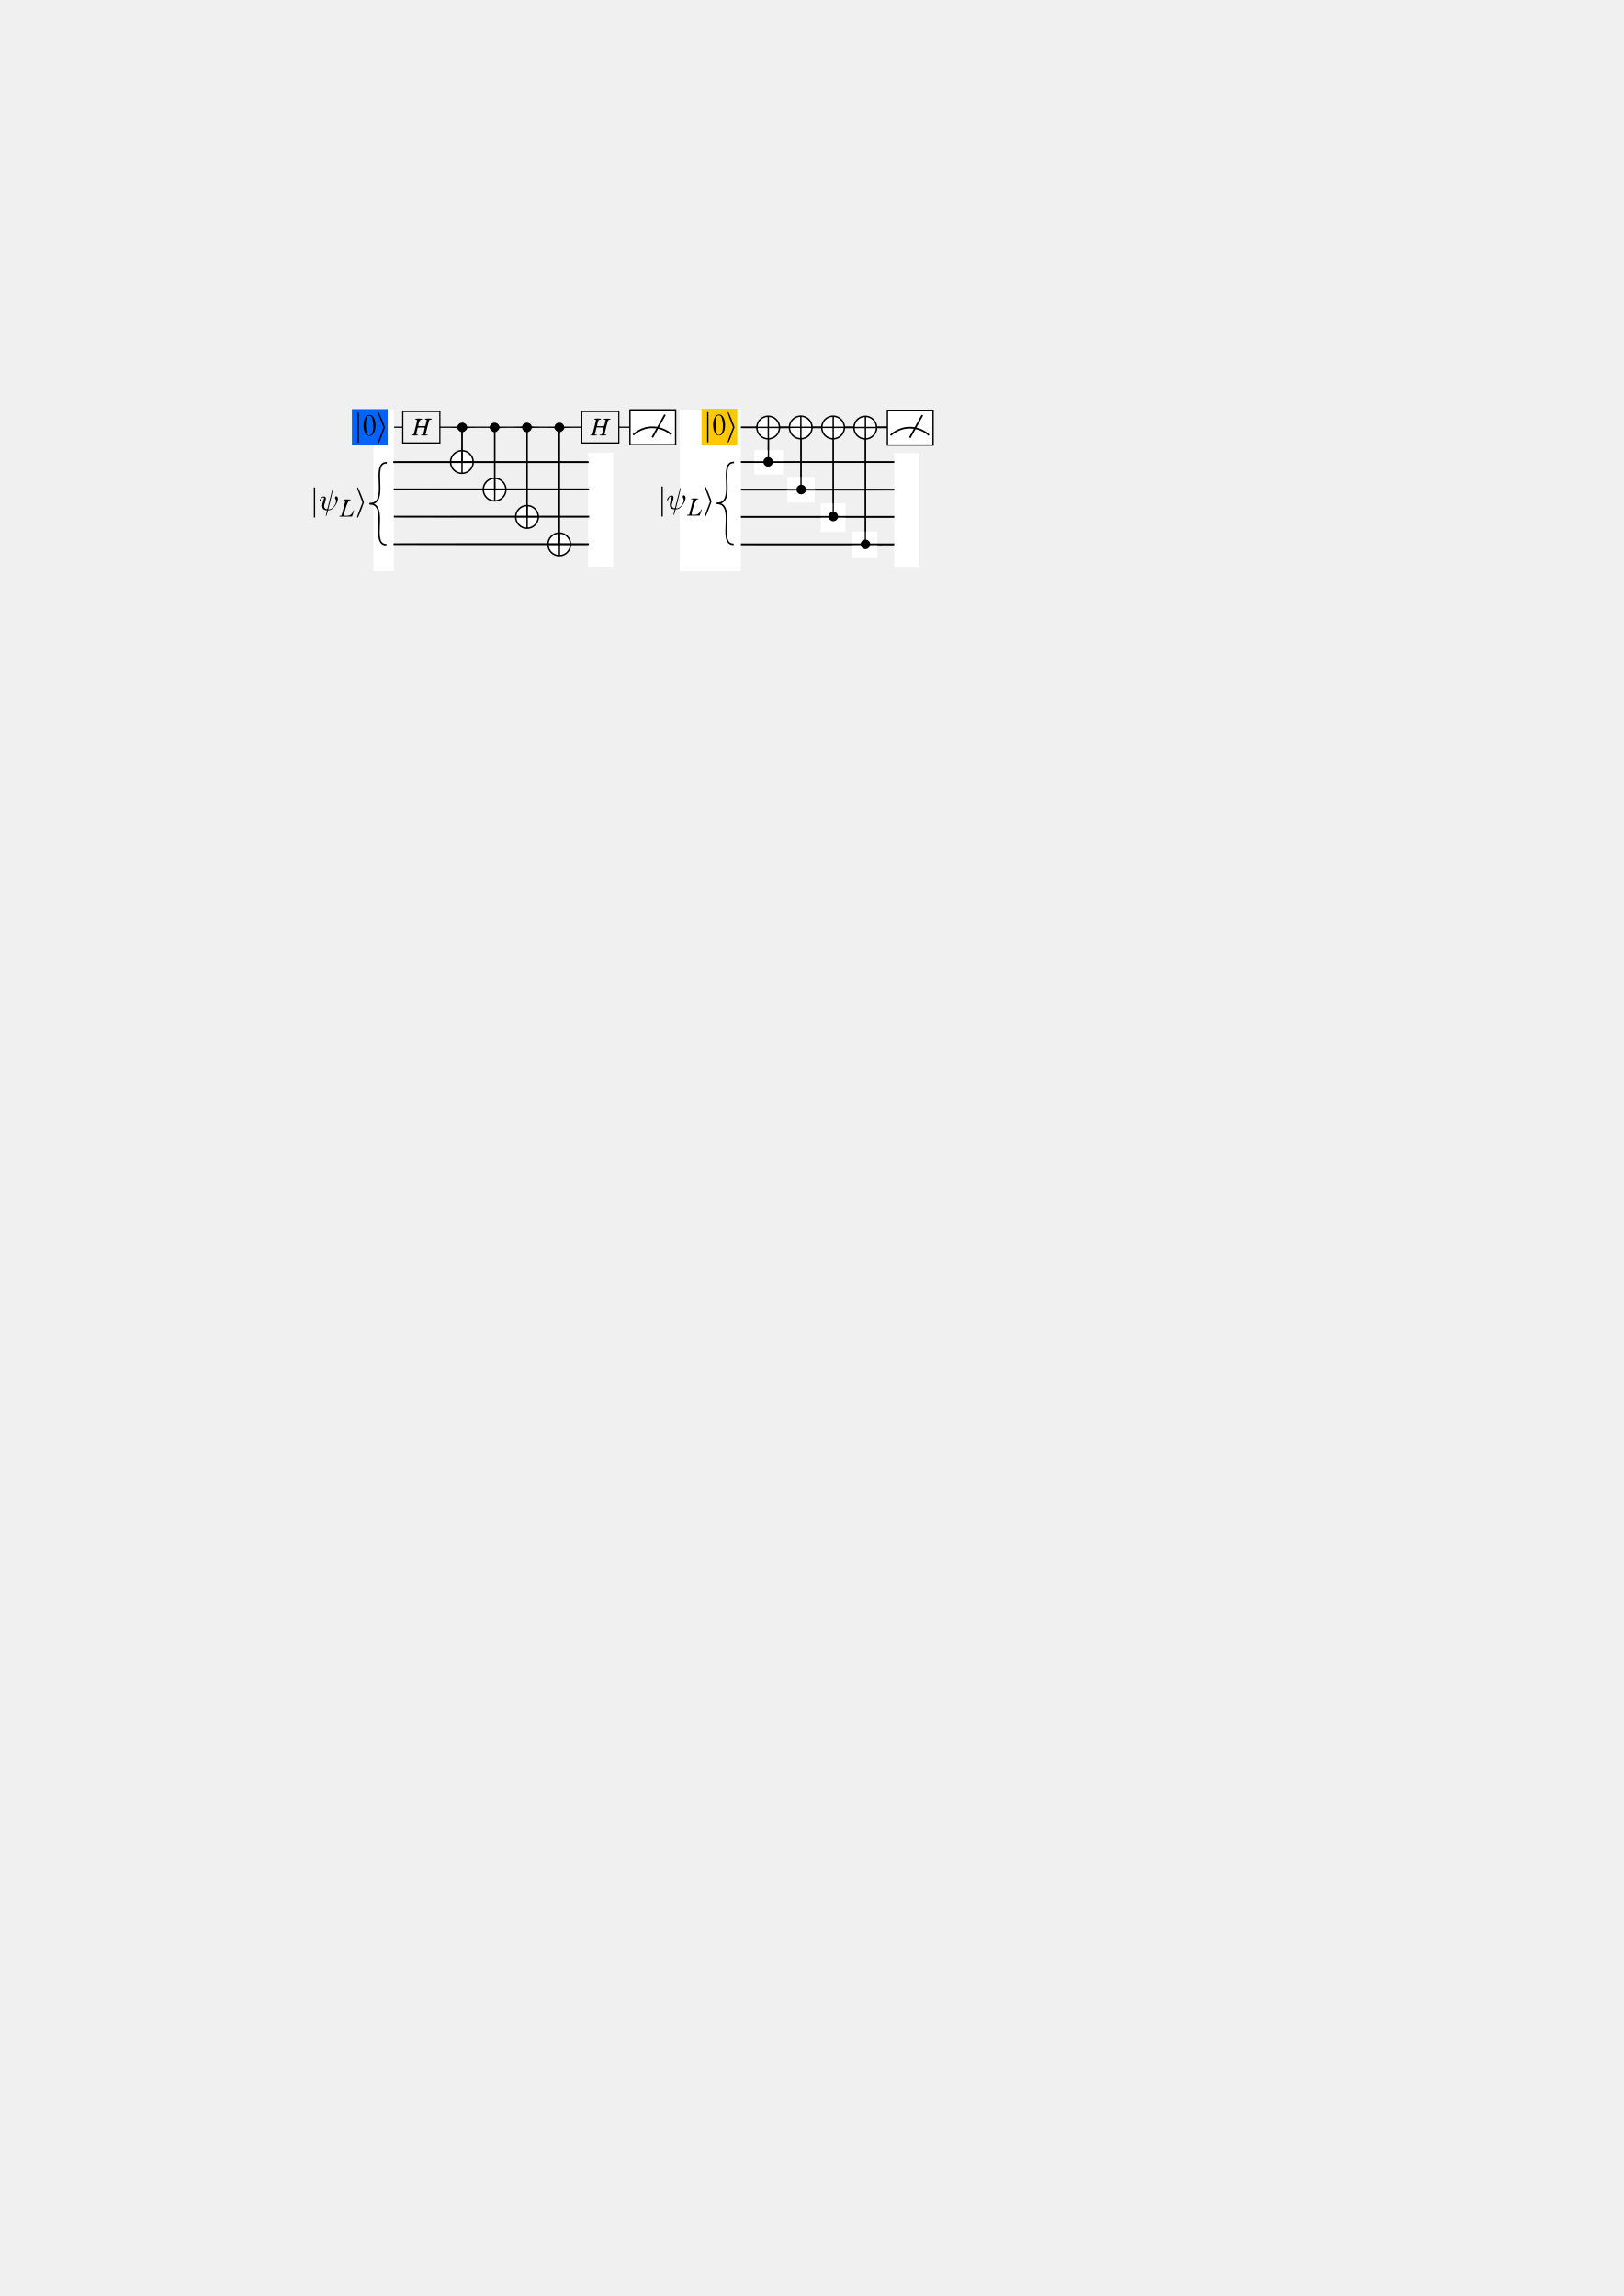
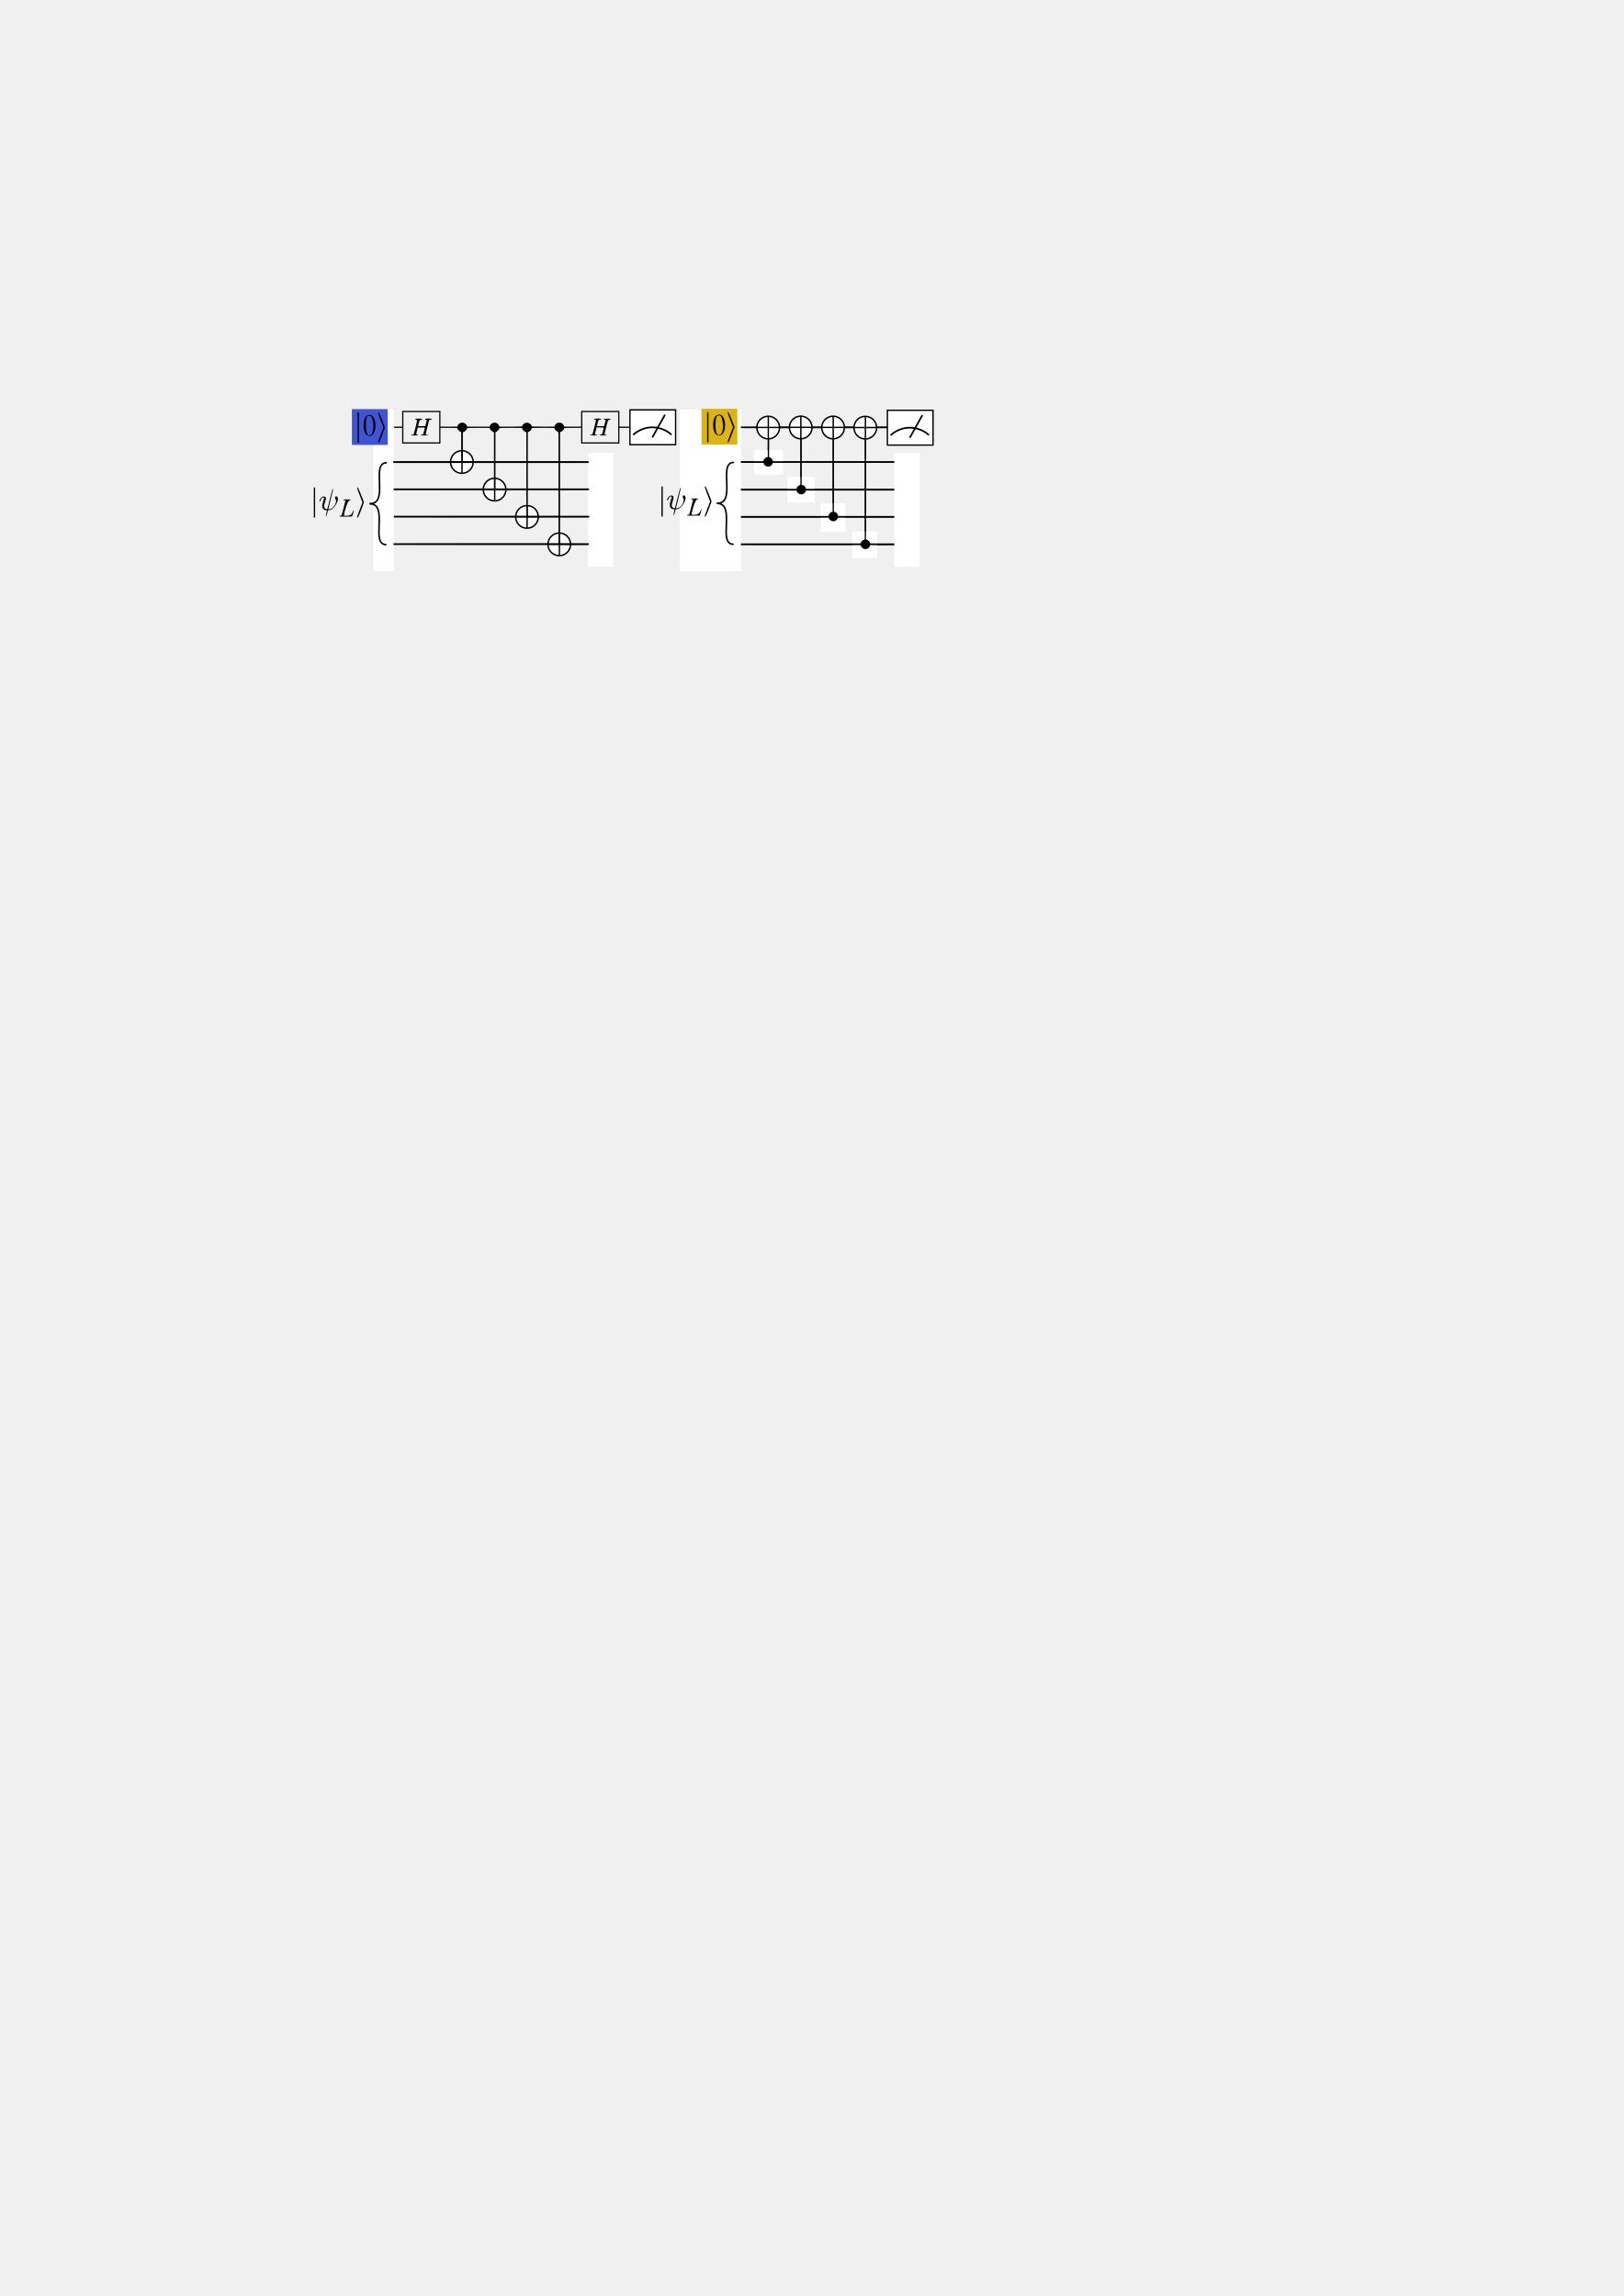
<svg xmlns="http://www.w3.org/2000/svg" width="210mm" height="297mm" viewBox="0 0 210 297" version="1.1" id="svg1" xml:space="preserve">
  <defs id="defs1" />
  <g id="layer1" style="display:inline">
    <g id="g2-1" transform="translate(36.90684,0.1550718)" style="display:inline">
      <path style="display:inline;fill:#000000" d="m 74.735,71.565 c -0.539,-0.147 -0.878,-0.515 -1.003,-1.088 l -0.031,-0.143 h -10.269 c -9.094,0 -10.269,-0.009 -10.269,-0.078 0,-0.069 1.175,-0.078 10.267,-0.078 h 10.267 l 0.08,-0.275 c 0.135,-0.465 0.541,-0.847 1.009,-0.948 l 0.169,-0.037 V 67.853 66.788 H 73.573 72.191 v 0.132 c 0,0.72 -1.094,1.364 -1.802,1.06 -0.421,-0.181 -0.857,-0.719 -0.857,-1.06 v -0.132 h -8.185 c -7.241,0 -8.185,-0.009 -8.185,-0.078 0,-0.069 0.944,-0.078 8.185,-0.078 h 8.185 l 0.001,-0.117 c 0.004,-0.398 0.482,-0.937 0.945,-1.066 l 0.305,-0.085 v -1.06 -1.06 h -1.376 -1.376 l -0.065,0.271 c -0.32,1.334 -2.604,1.211 -2.604,-0.14 V 63.243 H 59.262 c -5.387,0 -6.1,-0.009 -6.1,-0.078 0,-0.069 0.712,-0.078 6.1,-0.078 h 6.1 V 62.959 c 0,-0.45 0.671,-1.123 1.119,-1.123 h 0.132 V 60.767 59.698 h -1.408 -1.408 v 0.132 c 0,1.339 -2.2,1.472 -2.582,0.157 l -0.084,-0.289 h -3.985 c -3.507,0 -3.985,-0.009 -3.985,-0.078 0,-0.069 0.478,-0.078 3.987,-0.078 h 3.987 l 0.031,-0.143 c 0.123,-0.57 0.667,-1.108 1.122,-1.108 0.096,0 0.1,-0.053 0.1,-1.277 0,-1.136 -0.009,-1.277 -0.083,-1.277 -0.108,0 -0.438,-0.33 -0.438,-0.438 0,-0.074 -0.126,-0.083 -1.095,-0.083 l -0.006,-0.156 h 1.088 l 0.067,-0.163 c 0.193,-0.467 0.948,-0.467 1.142,0 l 0.067,0.163 h 1.455 1.455 l 0.046,-0.122 c 0.188,-0.495 0.943,-0.521 1.156,-0.039 l 0.071,0.161 h 1.473 c 1.268,0 1.473,-0.011 1.473,-0.077 0,-0.187 0.284,-0.404 0.562,-0.431 0.285,-0.027 0.637,0.208 0.637,0.425 0,0.074 0.158,0.083 1.479,0.083 h 1.479 l 0.067,-0.163 c 0.193,-0.467 0.948,-0.467 1.142,0 l 0.067,0.163 h 1.088 1.088 V 54.041 53.025 h 2.476 2.476 v 1.017 1.017 h 0.703 v 0.156 h -0.703 v 1.017 1.017 H 80.35 77.874 V 56.231 55.214 h -1.095 c -0.912,0 -1.095,0.012 -1.095,0.074 0,0.115 -0.241,0.374 -0.416,0.447 l -0.157,0.065 v 1.87 1.87 l 2.646,0.014 c 1.72,0.009 2.646,0.032 2.646,0.066 0,0.034 -0.926,0.057 -2.646,0.066 l -2.646,0.014 v 1.693 1.693 l 2.646,0.014 c 1.72,0.009 2.646,0.032 2.646,0.066 0,0.034 -0.926,0.057 -2.646,0.066 l -2.646,0.014 v 1.693 1.693 l 2.641,0.014 c 2.057,0.011 2.646,0.028 2.663,0.079 0.017,0.052 -0.534,0.065 -2.641,0.065 h -2.663 v 1.06 1.06 l 0.315,0.088 c 0.485,0.135 0.936,0.64 0.936,1.048 v 0.131 l 2.016,0.014 c 1.546,0.01 2.021,0.029 2.037,0.078 0.017,0.05 -0.422,0.068 -2.002,0.078 l -2.023,0.014 -0.033,0.182 c -0.131,0.727 -0.909,1.218 -1.622,1.023 z m 0.219,-0.684 v -0.547 h -0.552 -0.552 l 0.035,0.169 c 0.1,0.479 0.545,0.911 0.95,0.922 0.114,0.003 0.117,-0.01 0.117,-0.544 z m 0.779,0.367 c 0.22,-0.152 0.473,-0.569 0.473,-0.778 v -0.136 h -0.547 -0.547 v 0.554 0.554 l 0.212,-0.028 c 0.117,-0.016 0.301,-0.09 0.41,-0.165 z m -0.779,-1.619 v -0.548 l -0.143,0.034 c -0.459,0.11 -0.808,0.459 -0.919,0.919 l -0.034,0.143 h 0.548 0.548 z m 1.234,0.359 c -0.065,-0.398 -0.466,-0.786 -0.908,-0.878 l -0.169,-0.035 v 0.552 0.552 h 0.554 0.554 z M 70.784,67.336 v -0.547 h -0.547 c -0.641,0 -0.664,0.03 -0.395,0.498 0.171,0.299 0.226,0.352 0.507,0.493 0.411,0.205 0.436,0.18 0.436,-0.443 z m 0.737,0.367 c 0.245,-0.162 0.456,-0.469 0.497,-0.724 l 0.031,-0.19 h -0.554 -0.554 v 0.554 0.554 l 0.19,-0.031 c 0.104,-0.017 0.28,-0.091 0.391,-0.164 z m -0.737,-1.618 c 0,-0.594 -0.004,-0.602 -0.296,-0.492 -0.293,0.11 -0.535,0.323 -0.666,0.587 -0.223,0.447 -0.217,0.453 0.415,0.453 h 0.547 z m 1.251,0.446 c 0,-0.282 -0.282,-0.67 -0.619,-0.854 -0.453,-0.247 -0.475,-0.228 -0.475,0.409 v 0.547 h 0.547 c 0.508,0 0.547,-0.007 0.547,-0.102 z m 2.92,-1.593 v -1.694 h -2.007 -2.007 v 1.06 1.06 l 0.304,0.085 c 0.47,0.131 0.942,0.663 0.946,1.066 l 0.001,0.117 h 1.382 1.382 z M 66.613,63.79 V 63.243 H 66.042 65.471 l 0.073,0.242 c 0.129,0.43 0.599,0.852 0.947,0.852 0.12,0 0.122,-0.008 0.122,-0.547 z m 0.535,0.471 c 0.326,-0.136 0.59,-0.474 0.684,-0.875 l 0.034,-0.143 h -0.548 -0.548 v 0.547 c 0,0.614 0.009,0.625 0.379,0.471 z m -0.535,-1.722 c 0,-0.643 -0.029,-0.665 -0.508,-0.39 -0.305,0.175 -0.523,0.461 -0.569,0.747 l -0.031,0.19 h 0.554 0.554 z m 1.251,0.531 c 0,-0.339 -0.376,-0.845 -0.741,-0.997 -0.351,-0.146 -0.354,-0.144 -0.354,0.467 v 0.547 h 0.547 c 0.301,0 0.547,-0.007 0.547,-0.017 z m 2.92,-1.678 v -1.694 h -2.007 -2.007 v 1.069 1.069 l 0.117,0.001 c 0.392,0.004 0.971,0.53 1.079,0.979 l 0.065,0.271 h 1.376 1.376 z m 4.171,0 v -1.694 h -2.007 -2.007 v 1.694 1.694 h 2.007 2.007 z M 62.39,60.245 v -0.547 h -0.548 -0.548 l 0.034,0.143 c 0.091,0.391 0.308,0.661 0.674,0.844 0.38,0.19 0.389,0.179 0.389,-0.44 z m 0.506,0.485 c 0.39,-0.168 0.745,-0.59 0.745,-0.886 V 59.698 H 63.094 62.546 v 0.547 c 0,0.605 0.016,0.628 0.349,0.485 z m -0.506,-1.736 c 0,-0.516 -0.006,-0.547 -0.106,-0.547 -0.398,0 -0.988,0.629 -0.988,1.052 0,0.024 0.246,0.043 0.547,0.043 h 0.547 z m 1.254,0.378 c -0.087,-0.383 -0.346,-0.7 -0.692,-0.844 -0.394,-0.165 -0.406,-0.151 -0.406,0.466 v 0.547 h 0.568 0.568 z M 66.613,57.669 V 55.797 L 66.417,55.701 C 66.299,55.643 66.181,55.529 66.118,55.41 L 66.013,55.215 64.567,55.215 c -1.217,-1.19e-4 -1.447,0.012 -1.447,0.074 0,0.115 -0.241,0.374 -0.416,0.447 l -0.157,0.065 v 1.245 1.245 h 0.124 c 0.453,0 1.127,0.633 1.127,1.058 0,0.194 -0.005,0.193 1.442,0.193 h 1.373 z m 4.171,-0.004 v -1.876 l -0.172,-0.072 c -0.177,-0.074 -0.35,-0.283 -0.35,-0.423 0,-0.07 -0.185,-0.08 -1.486,-0.08 -1.25,0 -1.486,0.012 -1.486,0.074 0,0.107 -0.256,0.396 -0.399,0.45 l -0.122,0.046 v 1.878 1.878 h 2.007 2.007 z m 4.171,-0.027 c 0,-1.71 -0.009,-1.903 -0.083,-1.903 -0.108,0 -0.438,-0.33 -0.438,-0.438 0,-0.075 -0.159,-0.083 -1.486,-0.083 -1.301,0 -1.486,0.01 -1.486,0.08 0,0.141 -0.172,0.349 -0.35,0.423 l -0.172,0.072 v 1.876 1.876 h 2.007 2.007 z m 7.716,-2.502 v -1.955 h -2.32 -2.32 v 1.955 1.955 h 2.32 2.32 z m -3.649,1.017 c 0,-0.029 0.069,-0.052 0.154,-0.052 0.175,0 0.133,0.107 0.442,-1.131 0.219,-0.876 0.211,-0.787 0.072,-0.807 -0.062,-0.009 -0.123,-0.046 -0.135,-0.082 -0.026,-0.078 0.849,-0.096 0.896,-0.018 0.033,0.053 -0.088,0.11 -0.232,0.11 -0.099,0 -0.109,0.019 -0.208,0.417 -0.032,0.129 -0.07,0.276 -0.085,0.326 -0.024,0.082 0.021,0.091 0.443,0.091 0.402,0 0.473,-0.013 0.496,-0.091 0.015,-0.05 0.053,-0.197 0.085,-0.326 0.032,-0.129 0.07,-0.274 0.084,-0.322 0.019,-0.065 -0.012,-0.092 -0.12,-0.104 -0.32,-0.037 -0.123,-0.122 0.316,-0.136 0.463,-0.015 0.639,0.08 0.268,0.145 -0.146,0.026 -0.153,0.044 -0.372,0.912 -0.264,1.048 -0.261,1.017 -0.096,1.017 0.072,0 0.13,0.023 0.13,0.052 0,0.031 -0.191,0.052 -0.469,0.052 -0.278,0 -0.469,-0.021 -0.469,-0.052 0,-0.029 0.069,-0.052 0.153,-0.052 0.084,0 0.169,-0.026 0.189,-0.058 0.035,-0.057 0.228,-0.764 0.23,-0.841 4.91e-4,-0.021 -0.207,-0.039 -0.462,-0.039 h -0.463 l -0.111,0.441 c -0.061,0.243 -0.111,0.454 -0.111,0.469 0,0.015 0.07,0.028 0.156,0.028 0.086,0 0.156,0.023 0.156,0.052 0,0.031 -0.191,0.052 -0.469,0.052 -0.278,0 -0.469,-0.021 -0.469,-0.052 z" id="path1-2" />
      <g id="g77-8-3" transform="matrix(-0.632186,0,0,0.632186,101.423,5.926849)" style="display:inline">
        <path style="display:inline;fill:#ffffff;fill-opacity:1;stroke:#000000;stroke-width:0.283;stroke-dasharray:none;stroke-opacity:1" d="m 48.305,93.865 v 4.601" id="path76-3-69" />
        <path style="display:inline;fill:#ffffff;fill-opacity:1;stroke:#000000;stroke-width:0.283;stroke-dasharray:none;stroke-opacity:1" d="m 45.98,96.158 h 4.763" id="path77-42-74" />
      </g>
      <g id="g77-8-9-3" transform="matrix(-0.632186,0,0,0.632186,105.5973,9.477922)" style="display:inline">
        <path style="display:inline;fill:#ffffff;fill-opacity:1;stroke:#000000;stroke-width:0.283;stroke-dasharray:none;stroke-opacity:1" d="m 45.98,96.158 h 4.763" id="path77-42-7-7" />
      </g>
      <g id="g77-8-0-0" transform="matrix(-0.632186,0,0,0.632186,97.23131,2.394612)" style="display:inline">
        <path style="display:inline;fill:#ffffff;fill-opacity:1;stroke:#000000;stroke-width:0.283;stroke-dasharray:none;stroke-opacity:1" d="m 48.305,93.865 v 4.601" id="path76-3-6-6" />
        <path style="display:inline;fill:#ffffff;fill-opacity:1;stroke:#000000;stroke-width:0.283;stroke-dasharray:none;stroke-opacity:1" d="m 45.98,96.158 h 4.763" id="path77-42-8-1" />
      </g>
      <rect style="fill:#ffffff;fill-opacity:1;stroke:none;stroke-width:0.219;stroke-dasharray:none;stroke-opacity:1" id="rect6" width="3.219" height="3.448" x="73.331" y="68.596" />
      <rect style="fill:#ffffff;fill-opacity:1;stroke:none;stroke-width:0.219;stroke-dasharray:none;stroke-opacity:1" id="rect4" width="3.539" height="3.311" x="64.929" y="61.54" />
      <rect style="fill:#ffffff;fill-opacity:1;stroke:none;stroke-width:0.219;stroke-dasharray:none;stroke-opacity:1" id="rect5" width="3.196" height="3.722" x="69.244" y="64.942" />
      <rect style="fill:#ffffff;fill-opacity:1;stroke:none;stroke-width:0.119;stroke-dasharray:none;stroke-opacity:1" id="rect3" width="3.713" height="3.132" x="60.652" y="58.079" />
      <path style="display:inline;fill:none;fill-opacity:1;stroke:#000000;stroke-width:0.219;stroke-dasharray:none;stroke-opacity:1" d="M 53.71,59.613 H 78.977" id="path2" />
      <path style="display:inline;fill:none;fill-opacity:1;stroke:#000000;stroke-width:0.219;stroke-dasharray:none;stroke-opacity:1" d="M 53.792,55.121 H 79.059" id="path2-3" />
      <path style="display:inline;fill:none;fill-opacity:1;stroke:#000000;stroke-width:0.219;stroke-dasharray:none;stroke-opacity:1" d="M 53.658,63.192 H 78.924" id="path2-7" />
      <path style="display:inline;fill:none;fill-opacity:1;stroke:#000000;stroke-width:0.219;stroke-dasharray:none;stroke-opacity:1" d="M 53.611,66.7 H 78.877" id="path2-7-6" />
      <path style="display:inline;fill:none;fill-opacity:1;stroke:#000000;stroke-width:0.167;stroke-dasharray:none;stroke-opacity:1" d="M 75.013,55.563 V 70.335" id="path2-7-6-6" />
      <path style="display:inline;fill:none;fill-opacity:1;stroke:#000000;stroke-width:0.167;stroke-dasharray:none;stroke-opacity:1" d="M 70.86,55.202 V 66.778" id="path2-7-6-6-3" />
      <path style="display:inline;fill:none;fill-opacity:1;stroke:#000000;stroke-width:0.219;stroke-dasharray:none;stroke-opacity:1" d="M 53.576,70.248 H 78.842" id="path2-7-6-2" />
      <path style="display:inline;fill:none;fill-opacity:1;stroke:#000000;stroke-width:0.167;stroke-dasharray:none;stroke-opacity:1" d="m 66.691,55.488 v 7.749" id="path2-7-6-6-0" />
      <path style="display:inline;fill:none;fill-opacity:1;stroke:#000000;stroke-width:0.167;stroke-dasharray:none;stroke-opacity:1" d="m 62.477,55.125 v 4.521" id="path2-7-6-6-4" />
      <g id="g58-5" style="display:inline" transform="matrix(0.5967334,0,0,0.5967334,38.82412,10.00616)">
        <rect style="fill:#ffffff;fill-opacity:1;stroke:#000000;stroke-width:0.289;stroke-dasharray:none;stroke-opacity:1" id="rect49-1" width="9.897" height="7.54" x="65.418" y="71.912" />
        <path style="fill:none;fill-opacity:1;stroke:#000000;stroke-width:0.365;stroke-dasharray:none;stroke-opacity:1" d="m 66.113,77.333 c 0,0 1.647,-1.695 4.246,-1.647 2.599,0.048 4.052,1.614 4.052,1.614" id="path49-1" />
        <path style="fill:none;fill-opacity:1;stroke:#000000;stroke-width:0.365;stroke-dasharray:none;stroke-opacity:1" d="m 73.006,72.958 -2.728,4.908" id="path57-1" />
      </g>
      <rect style="fill:#ffffff;fill-opacity:1;stroke-width:1.415" id="rect1-4" width="7.899" height="20.924" x="51.017" y="52.826" />
      <rect style="fill:#ffffff;fill-opacity:1;stroke-width:0.858" id="rect2-6" width="3.261" height="14.724" x="78.754" y="58.444" />
      <g id="g77-8-9-0" transform="matrix(-0.632186,0,0,0.632186,93.0005,-5.655804)" style="display:inline">
        <circle style="fill:#ffffff;fill-opacity:1;stroke:#000000;stroke-width:0.299;stroke-dasharray:none;stroke-opacity:1" id="circle75-8-6-6" cx="48.33" cy="96.186" r="2.315" />
        <path style="display:inline;fill:#ffffff;fill-opacity:1;stroke:#000000;stroke-width:0.283;stroke-dasharray:none;stroke-opacity:1" d="m 48.305,93.865 v 4.601" id="path76-3-2-3" />
        <path style="display:inline;fill:#ffffff;fill-opacity:1;stroke:#000000;stroke-width:0.283;stroke-dasharray:none;stroke-opacity:1" d="m 45.98,96.158 h 4.763" id="path77-42-7-3" />
      </g>
      <g id="g77-8-9-6" transform="matrix(-0.632186,0,0,0.632186,97.20894,-5.666655)" style="display:inline">
        <circle style="fill:#ffffff;fill-opacity:1;stroke:#000000;stroke-width:0.299;stroke-dasharray:none;stroke-opacity:1" id="circle75-8-6-4" cx="48.33" cy="96.186" r="2.315" />
        <path style="display:inline;fill:#ffffff;fill-opacity:1;stroke:#000000;stroke-width:0.283;stroke-dasharray:none;stroke-opacity:1" d="m 48.305,93.865 v 4.601" id="path76-3-2-4" />
        <path style="display:inline;fill:#ffffff;fill-opacity:1;stroke:#000000;stroke-width:0.283;stroke-dasharray:none;stroke-opacity:1" d="m 45.98,96.158 h 4.763" id="path77-42-7-74" />
      </g>
      <g id="g77-8-9-36" transform="matrix(-0.632186,0,0,0.632186,101.3927,-5.661257)" style="display:inline">
        <circle style="fill:#ffffff;fill-opacity:1;stroke:#000000;stroke-width:0.299;stroke-dasharray:none;stroke-opacity:1" id="circle75-8-6-3" cx="48.33" cy="96.186" r="2.315" />
        <path style="display:inline;fill:#ffffff;fill-opacity:1;stroke:#000000;stroke-width:0.283;stroke-dasharray:none;stroke-opacity:1" d="m 48.305,93.865 v 4.601" id="path76-3-2-7" />
        <path style="display:inline;fill:#ffffff;fill-opacity:1;stroke:#000000;stroke-width:0.283;stroke-dasharray:none;stroke-opacity:1" d="m 45.98,96.158 h 4.763" id="path77-42-7-37" />
      </g>
      <g id="g77-8-9-8" transform="matrix(-0.632186,0,0,0.632186,105.5575,-5.642452)" style="display:inline">
        <circle style="fill:#ffffff;fill-opacity:1;stroke:#000000;stroke-width:0.299;stroke-dasharray:none;stroke-opacity:1" id="circle75-8-6-9" cx="48.33" cy="96.186" r="2.315" />
        <path style="display:inline;fill:#ffffff;fill-opacity:1;stroke:#000000;stroke-width:0.283;stroke-dasharray:none;stroke-opacity:1" d="m 48.305,93.865 v 4.601" id="path76-3-2-9" />
        <path style="display:inline;fill:#ffffff;fill-opacity:1;stroke:#000000;stroke-width:0.283;stroke-dasharray:none;stroke-opacity:1" d="m 45.98,96.158 h 4.763" id="path77-42-7-6" />
      </g>
      <circle style="display:inline;fill:#000000;fill-opacity:1;stroke-width:0.112" id="circle45-3-5" cx="-66.738" cy="83.505" r="0.617" transform="matrix(-1,0,0,1,-4.297932,-23.92012)" />
      <circle style="display:inline;fill:#000000;fill-opacity:1;stroke-width:0.112" id="circle45-3-4" cx="-71.019" cy="87.094" r="0.617" transform="matrix(-1,0,0,1,-4.297932,-23.92012)" />
      <circle style="display:inline;fill:#000000;fill-opacity:1;stroke-width:0.112" id="circle45-3-0" cx="-75.165" cy="90.576" r="0.617" transform="matrix(-1,0,0,1,-4.297932,-23.92012)" />
      <circle style="display:inline;fill:#000000;fill-opacity:1;stroke-width:0.112" id="circle45-3-40" cx="-79.318" cy="94.173" r="0.617" transform="matrix(-1,0,0,1,-4.297932,-23.92012)" />
      <g id="g239" transform="matrix(0,-0.4050951,0.4050951,0,11.26208,125.4501)" style="stroke-width:0.5;stroke-dasharray:none">
        <path style="fill:none;fill-opacity:1;stroke:#000000;stroke-width:0.5;stroke-linecap:butt;stroke-linejoin:miter;stroke-dasharray:none;stroke-opacity:1" d="m 136.262,115.33 c -0.104,-5.41 13.123,1.009 13.071,-5.41" id="path239-8" />
        <path style="fill:none;fill-opacity:1;stroke:#000000;stroke-width:0.5;stroke-linecap:butt;stroke-linejoin:miter;stroke-dasharray:none;stroke-opacity:1" d="m 162.411,115.449 c 0.104,-5.41 -13.123,1.009 -13.071,-5.41" id="path239-2-0" />
      </g>
      <path style="fill:#000000;stroke-width:0.61" d="m 83.68,64.809 v -1.957 l 0.085,0.012 0.085,0.012 v 1.933 1.933 l -0.085,0.012 -0.085,0.012 z m 5.592,1.916 c -0.012,-0.02 0.14,-0.459 0.339,-0.976 L 89.971,64.809 89.611,63.867 c -0.36,-0.941 -0.377,-1.01 -0.25,-1.01 0.058,0 0.8,1.811 0.8,1.952 0,0.015 -0.165,0.461 -0.367,0.99 -0.362,0.948 -0.432,1.072 -0.522,0.926 z m -2.294,-0.134 c 0,-0.04 0.039,-0.058 0.128,-0.058 0.07,0 0.145,-0.021 0.165,-0.047 0.029,-0.038 0.503,-1.867 0.503,-1.942 0,-0.011 -0.06,-0.019 -0.133,-0.019 -0.093,0 -0.133,-0.017 -0.133,-0.057 0,-0.048 0.078,-0.057 0.474,-0.057 0.396,0 0.474,0.009 0.474,0.057 0,0.042 -0.044,0.057 -0.166,0.057 -0.188,0 -0.706,1.459 -0.706,1.989 0,0.011 0.128,0.019 0.286,0.019 0.465,0 0.702,-0.143 0.854,-0.516 0.162,-0.398 0.196,-0.234 0.043,0.204 l -0.143,0.407 -0.823,0.01 c -0.715,0.009 -0.823,0.003 -0.823,-0.047 z m -1.743,-0.083 c 3.6e-4,-0.038 0.034,-0.197 0.075,-0.354 0.093,-0.354 0.093,-0.341 -0.009,-0.342 -0.503,-0.005 -0.666,-0.43 -0.426,-1.114 0.162,-0.462 0.168,-0.553 0.035,-0.553 -0.12,0 -0.264,0.15 -0.323,0.335 -0.053,0.165 -0.091,0.212 -0.143,0.18 -0.152,-0.094 0.249,-0.629 0.472,-0.629 0.35,0 0.406,0.181 0.224,0.729 -0.164,0.495 -0.169,0.633 -0.029,0.785 0.164,0.178 0.299,0.191 0.342,0.034 0.019,-0.07 0.169,-0.668 0.334,-1.33 0.196,-0.788 0.316,-1.203 0.347,-1.203 0.072,0 0.071,0.006 -0.269,1.376 l -0.317,1.277 h 0.11 c 0.524,0 1.115,-0.946 0.83,-1.331 -0.162,-0.219 0.03,-0.478 0.217,-0.292 0.377,0.377 -0.456,1.736 -1.064,1.736 h -0.125 l -0.094,0.367 c -0.084,0.328 -0.19,0.513 -0.188,0.328 z" id="path6-0" transform="translate(-35.03863,-0.09049289)" />
-       <rect style="display:inline;fill:#ffc800;fill-opacity:1;stroke:none;stroke-width:0.21;stroke-dasharray:none;stroke-opacity:1" id="rect7-9" width="4.631" height="4.631" x="53.819" y="52.724" />
+       <rect style="display:inline;fill:#ddb310;fill-opacity:1;stroke:none;stroke-width:0.21;stroke-dasharray:none;stroke-opacity:1" id="rect7-9" width="4.631" height="4.631" x="53.819" y="52.724" />
      <path style="display:inline;fill:#000000;stroke-width:0.144" d="m 54.549,55.111 v -1.966 l 0.086,0.012 0.086,0.012 v 1.942 1.942 l -0.086,0.012 -0.086,0.012 z m 2.647,1.925 c -0.012,-0.02 0.141,-0.461 0.34,-0.98 l 0.363,-0.944 -0.362,-0.946 c -0.361,-0.945 -0.379,-1.015 -0.251,-1.015 0.058,0 0.803,1.819 0.803,1.961 0,0.016 -0.166,0.463 -0.369,0.995 -0.364,0.952 -0.434,1.077 -0.525,0.93 z M 55.787,56.089 c -0.635,-0.404 -0.616,-2.209 0.027,-2.543 0.672,-0.35 1.192,0.522 1.024,1.717 -0.102,0.724 -0.598,1.114 -1.051,0.826 z m 0.543,-0.091 c 0.434,-0.358 0.304,-2.325 -0.16,-2.412 -0.413,-0.077 -0.535,0.206 -0.535,1.24 0,1.09 0.261,1.531 0.695,1.173 z" id="path7-1" />
    </g>
    <g id="g2" style="display:inline" transform="translate(-2.712315,0.1291579)">
      <path style="display:inline;fill:#000000" d="m 74.735,71.565 c -0.539,-0.147 -0.878,-0.515 -1.003,-1.088 l -0.031,-0.143 h -10.269 c -9.094,0 -10.269,-0.009 -10.269,-0.078 0,-0.069 1.175,-0.078 10.267,-0.078 h 10.267 l 0.08,-0.275 c 0.135,-0.465 0.541,-0.847 1.009,-0.948 l 0.169,-0.037 V 67.853 66.788 H 73.573 72.191 v 0.132 c 0,0.72 -1.094,1.364 -1.802,1.06 -0.421,-0.181 -0.857,-0.719 -0.857,-1.06 v -0.132 h -8.185 c -7.241,0 -8.185,-0.009 -8.185,-0.078 0,-0.069 0.944,-0.078 8.185,-0.078 h 8.185 l 0.001,-0.117 c 0.004,-0.398 0.482,-0.937 0.945,-1.066 l 0.305,-0.085 v -1.06 -1.06 h -1.376 -1.376 l -0.065,0.271 c -0.32,1.334 -2.604,1.211 -2.604,-0.14 V 63.243 H 59.262 c -5.387,0 -6.1,-0.009 -6.1,-0.078 0,-0.069 0.712,-0.078 6.1,-0.078 h 6.1 V 62.959 c 0,-0.45 0.671,-1.123 1.119,-1.123 h 0.132 V 60.767 59.698 h -1.408 -1.408 v 0.132 c 0,1.339 -2.2,1.472 -2.582,0.157 l -0.084,-0.289 h -3.985 c -3.507,0 -3.985,-0.009 -3.985,-0.078 0,-0.069 0.478,-0.078 3.987,-0.078 h 3.987 l 0.031,-0.143 c 0.123,-0.57 0.667,-1.108 1.122,-1.108 0.096,0 0.1,-0.053 0.1,-1.277 0,-1.136 -0.009,-1.277 -0.083,-1.277 -0.108,0 -0.438,-0.33 -0.438,-0.438 0,-0.074 -0.126,-0.083 -1.095,-0.083 h -1.095 v 1.017 1.017 H 57.203 54.726 V 56.231 55.214 h -0.782 c -0.66,0 -0.782,-0.012 -0.782,-0.078 0,-0.066 0.122,-0.078 0.782,-0.078 h 0.782 v -1.017 -1.017 h 2.476 2.476 v 1.017 1.017 h 1.088 1.088 l 0.067,-0.163 c 0.193,-0.467 0.948,-0.467 1.142,0 l 0.067,0.163 h 1.455 1.455 l 0.046,-0.122 c 0.188,-0.495 0.943,-0.521 1.156,-0.039 l 0.071,0.161 h 1.473 c 1.268,0 1.473,-0.011 1.473,-0.077 0,-0.187 0.284,-0.404 0.562,-0.431 0.285,-0.027 0.637,0.208 0.637,0.425 0,0.074 0.158,0.083 1.479,0.083 h 1.479 l 0.067,-0.163 c 0.193,-0.467 0.948,-0.467 1.142,0 l 0.067,0.163 h 1.088 1.088 V 54.041 53.025 h 2.476 2.476 v 1.017 1.017 h 0.703 0.703 l 0.014,-1.108 0.014,-1.108 h 2.92 2.92 v 2.294 2.294 h -2.92 -2.92 l -0.014,-1.108 -0.014,-1.108 h -0.703 -0.703 v 1.017 1.017 H 80.35 77.874 V 56.231 55.214 h -1.095 c -0.912,0 -1.095,0.012 -1.095,0.074 0,0.115 -0.241,0.374 -0.416,0.447 l -0.157,0.065 v 1.87 1.87 l 2.646,0.014 c 1.72,0.009 2.646,0.032 2.646,0.066 0,0.034 -0.926,0.057 -2.646,0.066 l -2.646,0.014 v 1.693 1.693 l 2.646,0.014 c 1.72,0.009 2.646,0.032 2.646,0.066 0,0.034 -0.926,0.057 -2.646,0.066 l -2.646,0.014 v 1.693 1.693 l 2.641,0.014 c 2.057,0.011 2.646,0.028 2.663,0.079 0.017,0.052 -0.534,0.065 -2.641,0.065 h -2.663 v 1.06 1.06 l 0.315,0.088 c 0.485,0.135 0.936,0.64 0.936,1.048 v 0.131 l 2.016,0.014 c 1.546,0.01 2.021,0.029 2.037,0.078 0.017,0.05 -0.422,0.068 -2.002,0.078 l -2.023,0.014 -0.033,0.182 c -0.131,0.727 -0.909,1.218 -1.622,1.023 z m 0.219,-0.684 v -0.547 h -0.552 -0.552 l 0.035,0.169 c 0.1,0.479 0.545,0.911 0.95,0.922 0.114,0.003 0.117,-0.01 0.117,-0.544 z m 0.779,0.367 c 0.22,-0.152 0.473,-0.569 0.473,-0.778 v -0.136 h -0.547 -0.547 v 0.554 0.554 l 0.212,-0.028 c 0.117,-0.016 0.301,-0.09 0.41,-0.165 z m -0.779,-1.619 v -0.548 l -0.143,0.034 c -0.459,0.11 -0.808,0.459 -0.919,0.919 l -0.034,0.143 h 0.548 0.548 z m 1.234,0.359 c -0.065,-0.398 -0.466,-0.786 -0.908,-0.878 l -0.169,-0.035 v 0.552 0.552 h 0.554 0.554 z M 70.784,67.336 v -0.547 h -0.547 c -0.641,0 -0.664,0.03 -0.395,0.498 0.171,0.299 0.226,0.352 0.507,0.493 0.411,0.205 0.436,0.18 0.436,-0.443 z m 0.737,0.367 c 0.245,-0.162 0.456,-0.469 0.497,-0.724 l 0.031,-0.19 h -0.554 -0.554 v 0.554 0.554 l 0.19,-0.031 c 0.104,-0.017 0.28,-0.091 0.391,-0.164 z m -0.737,-1.618 c 0,-0.594 -0.004,-0.602 -0.296,-0.492 -0.293,0.11 -0.535,0.323 -0.666,0.587 -0.223,0.447 -0.217,0.453 0.415,0.453 h 0.547 z m 1.251,0.446 c 0,-0.282 -0.282,-0.67 -0.619,-0.854 -0.453,-0.247 -0.475,-0.228 -0.475,0.409 v 0.547 h 0.547 c 0.508,0 0.547,-0.007 0.547,-0.102 z m 2.92,-1.593 v -1.694 h -2.007 -2.007 v 1.06 1.06 l 0.304,0.085 c 0.47,0.131 0.942,0.663 0.946,1.066 l 0.001,0.117 h 1.382 1.382 z M 66.613,63.79 V 63.243 H 66.042 65.471 l 0.073,0.242 c 0.129,0.43 0.599,0.852 0.947,0.852 0.12,0 0.122,-0.008 0.122,-0.547 z m 0.535,0.471 c 0.326,-0.136 0.59,-0.474 0.684,-0.875 l 0.034,-0.143 h -0.548 -0.548 v 0.547 c 0,0.614 0.009,0.625 0.379,0.471 z m -0.535,-1.722 c 0,-0.643 -0.029,-0.665 -0.508,-0.39 -0.305,0.175 -0.523,0.461 -0.569,0.747 l -0.031,0.19 h 0.554 0.554 z m 1.251,0.531 c 0,-0.339 -0.376,-0.845 -0.741,-0.997 -0.351,-0.146 -0.354,-0.144 -0.354,0.467 v 0.547 h 0.547 c 0.301,0 0.547,-0.007 0.547,-0.017 z m 2.92,-1.678 v -1.694 h -2.007 -2.007 v 1.069 1.069 l 0.117,0.001 c 0.392,0.004 0.971,0.53 1.079,0.979 l 0.065,0.271 h 1.376 1.376 z m 4.171,0 v -1.694 h -2.007 -2.007 v 1.694 1.694 h 2.007 2.007 z M 62.39,60.245 v -0.547 h -0.548 -0.548 l 0.034,0.143 c 0.091,0.391 0.308,0.661 0.674,0.844 0.38,0.19 0.389,0.179 0.389,-0.44 z m 0.506,0.485 c 0.39,-0.168 0.745,-0.59 0.745,-0.886 V 59.698 H 63.094 62.546 v 0.547 c 0,0.605 0.016,0.628 0.349,0.485 z m -0.506,-1.736 c 0,-0.516 -0.006,-0.547 -0.106,-0.547 -0.398,0 -0.988,0.629 -0.988,1.052 0,0.024 0.246,0.043 0.547,0.043 h 0.547 z m 1.254,0.378 c -0.087,-0.383 -0.346,-0.7 -0.692,-0.844 -0.394,-0.165 -0.406,-0.151 -0.406,0.466 v 0.547 h 0.568 0.568 z M 66.613,57.669 V 55.797 L 66.417,55.701 C 66.299,55.643 66.181,55.529 66.118,55.41 L 66.013,55.215 64.567,55.215 c -1.217,-1.19e-4 -1.447,0.012 -1.447,0.074 0,0.115 -0.241,0.374 -0.416,0.447 l -0.157,0.065 v 1.245 1.245 h 0.124 c 0.453,0 1.127,0.633 1.127,1.058 0,0.194 -0.005,0.193 1.442,0.193 h 1.373 z m 4.171,-0.004 v -1.876 l -0.172,-0.072 c -0.177,-0.074 -0.35,-0.283 -0.35,-0.423 0,-0.07 -0.185,-0.08 -1.486,-0.08 -1.25,0 -1.486,0.012 -1.486,0.074 0,0.107 -0.256,0.396 -0.399,0.45 l -0.122,0.046 v 1.878 1.878 h 2.007 2.007 z m 4.171,-0.027 c 0,-1.71 -0.009,-1.903 -0.083,-1.903 -0.108,0 -0.438,-0.33 -0.438,-0.438 0,-0.075 -0.159,-0.083 -1.486,-0.083 -1.301,0 -1.486,0.01 -1.486,0.08 0,0.141 -0.172,0.349 -0.35,0.423 l -0.172,0.072 v 1.876 1.876 h 2.007 2.007 z m 15.015,-2.502 v -2.164 h -2.789 -2.789 v 2.164 2.164 h 2.789 2.789 z m -2.867,1.29 c 4.76e-4,-0.022 0.139,-0.285 0.309,-0.587 0.352,-0.625 0.357,-0.61 -0.221,-0.62 -0.727,-0.013 -1.56,0.286 -2.158,0.774 -0.31,0.253 -0.509,0.284 -0.295,0.045 0.533,-0.592 1.436,-0.938 2.483,-0.95 l 0.614,-0.007 0.432,-0.777 c 0.393,-0.708 0.556,-0.93 0.556,-0.754 0,0.036 -0.188,0.402 -0.417,0.814 -0.487,0.874 -0.459,0.781 -0.248,0.826 0.425,0.091 1.468,0.735 1.538,0.95 0.041,0.126 -0.101,0.063 -0.388,-0.17 -0.355,-0.289 -0.98,-0.596 -1.246,-0.613 l -0.198,-0.012 -0.312,0.56 c -0.261,0.469 -0.452,0.691 -0.449,0.521 z M 59.523,55.136 v -1.955 h -2.32 -2.32 v 1.955 1.955 h 2.32 2.32 z m -3.649,1.02 c 0,-0.027 0.076,-0.056 0.169,-0.065 l 0.169,-0.016 0.217,-0.834 c 0.258,-0.992 0.265,-1.056 0.113,-1.078 -0.342,-0.05 -0.13,-0.147 0.322,-0.147 0.471,0 0.674,0.106 0.279,0.146 -0.144,0.014 -0.337,0.484 -0.331,0.807 3.67e-4,0.023 0.205,0.034 0.454,0.026 l 0.453,-0.015 0.093,-0.365 c 0.116,-0.456 0.117,-0.433 -0.018,-0.453 -0.062,-0.009 -0.123,-0.046 -0.135,-0.082 -0.026,-0.078 0.849,-0.096 0.896,-0.018 0.033,0.053 -0.088,0.11 -0.233,0.11 -0.069,0 -0.113,0.057 -0.149,0.196 -0.113,0.429 -0.422,1.678 -0.422,1.705 0,0.016 0.07,0.029 0.156,0.029 0.086,0 0.156,0.023 0.156,0.052 0,0.031 -0.191,0.052 -0.469,0.052 -0.278,0 -0.469,-0.021 -0.469,-0.052 0,-0.029 0.069,-0.052 0.154,-0.052 0.138,0 0.161,-0.024 0.212,-0.222 0.032,-0.122 0.079,-0.304 0.106,-0.404 0.086,-0.322 0.091,-0.318 -0.404,-0.302 l -0.453,0.015 -0.093,0.365 c -0.126,0.495 -0.123,0.547 0.035,0.547 0.072,0 0.13,0.023 0.13,0.052 0,0.031 -0.191,0.052 -0.469,0.052 -0.258,0 -0.469,-0.022 -0.469,-0.049 z m 26.797,-1.02 v -1.955 h -2.32 -2.32 v 1.955 1.955 h 2.32 2.32 z m -3.649,1.017 c 0,-0.029 0.069,-0.052 0.154,-0.052 0.175,0 0.133,0.107 0.442,-1.131 0.219,-0.876 0.211,-0.787 0.072,-0.807 -0.062,-0.009 -0.123,-0.046 -0.135,-0.082 -0.026,-0.078 0.849,-0.096 0.896,-0.018 0.033,0.053 -0.088,0.11 -0.232,0.11 -0.099,0 -0.109,0.019 -0.208,0.417 -0.032,0.129 -0.07,0.276 -0.085,0.326 -0.024,0.082 0.021,0.091 0.443,0.091 0.402,0 0.473,-0.013 0.496,-0.091 0.015,-0.05 0.053,-0.197 0.085,-0.326 0.032,-0.129 0.07,-0.274 0.084,-0.322 0.019,-0.065 -0.012,-0.092 -0.12,-0.104 -0.32,-0.037 -0.123,-0.122 0.316,-0.136 0.463,-0.015 0.639,0.08 0.268,0.145 -0.146,0.026 -0.153,0.044 -0.372,0.912 -0.264,1.048 -0.261,1.017 -0.096,1.017 0.072,0 0.13,0.023 0.13,0.052 0,0.031 -0.191,0.052 -0.469,0.052 -0.278,0 -0.469,-0.021 -0.469,-0.052 0,-0.029 0.069,-0.052 0.153,-0.052 0.084,0 0.169,-0.026 0.189,-0.058 0.035,-0.057 0.228,-0.764 0.23,-0.841 4.91e-4,-0.021 -0.207,-0.039 -0.462,-0.039 h -0.463 l -0.111,0.441 c -0.061,0.243 -0.111,0.454 -0.111,0.469 0,0.015 0.07,0.028 0.156,0.028 0.086,0 0.156,0.023 0.156,0.052 0,0.031 -0.191,0.052 -0.469,0.052 -0.278,0 -0.469,-0.021 -0.469,-0.052 z" id="path1" />
      <g id="g77-8" transform="matrix(-0.632186,0,0,0.632186,101.423,5.926849)" style="display:inline">
        <circle style="fill:#ffffff;fill-opacity:1;stroke:#000000;stroke-width:0.299;stroke-dasharray:none;stroke-opacity:1" id="circle75-8" cx="48.33" cy="96.186" r="2.315" />
        <path style="display:inline;fill:#ffffff;fill-opacity:1;stroke:#000000;stroke-width:0.283;stroke-dasharray:none;stroke-opacity:1" d="m 48.305,93.865 v 4.601" id="path76-3" />
        <path style="display:inline;fill:#ffffff;fill-opacity:1;stroke:#000000;stroke-width:0.283;stroke-dasharray:none;stroke-opacity:1" d="m 45.98,96.158 h 4.763" id="path77-42" />
      </g>
      <g id="g77-8-9" transform="matrix(-0.632186,0,0,0.632186,105.5973,9.477922)" style="display:inline">
        <circle style="fill:#ffffff;fill-opacity:1;stroke:#000000;stroke-width:0.299;stroke-dasharray:none;stroke-opacity:1" id="circle75-8-6" cx="48.33" cy="96.186" r="2.315" />
        <path style="display:inline;fill:#ffffff;fill-opacity:1;stroke:#000000;stroke-width:0.283;stroke-dasharray:none;stroke-opacity:1" d="m 48.305,93.865 v 4.601" id="path76-3-2" />
        <path style="display:inline;fill:#ffffff;fill-opacity:1;stroke:#000000;stroke-width:0.283;stroke-dasharray:none;stroke-opacity:1" d="m 45.98,96.158 h 4.763" id="path77-42-7" />
      </g>
      <g id="g58" style="display:inline" transform="matrix(0.5967334,0,0,0.5967334,45.14861,9.983331)">
        <rect style="fill:#ffffff;fill-opacity:1;stroke:#000000;stroke-width:0.289;stroke-dasharray:none;stroke-opacity:1" id="rect49" width="9.897" height="7.54" x="65.418" y="71.912" />
        <path style="fill:none;fill-opacity:1;stroke:#000000;stroke-width:0.365;stroke-dasharray:none;stroke-opacity:1" d="m 66.113,77.333 c 0,0 1.647,-1.695 4.246,-1.647 2.599,0.048 4.052,1.614 4.052,1.614" id="path49" />
        <path style="fill:none;fill-opacity:1;stroke:#000000;stroke-width:0.365;stroke-dasharray:none;stroke-opacity:1" d="m 73.006,72.958 -2.728,4.908" id="path57" />
      </g>
      <g id="g77-8-0" transform="matrix(-0.632186,0,0,0.632186,97.23131,2.394612)" style="display:inline">
        <circle style="fill:#ffffff;fill-opacity:1;stroke:#000000;stroke-width:0.299;stroke-dasharray:none;stroke-opacity:1" id="circle75-8-2" cx="48.33" cy="96.186" r="2.315" />
        <path style="display:inline;fill:#ffffff;fill-opacity:1;stroke:#000000;stroke-width:0.283;stroke-dasharray:none;stroke-opacity:1" d="m 48.305,93.865 v 4.601" id="path76-3-6" />
        <path style="display:inline;fill:#ffffff;fill-opacity:1;stroke:#000000;stroke-width:0.283;stroke-dasharray:none;stroke-opacity:1" d="m 45.98,96.158 h 4.763" id="path77-42-8" />
      </g>
      <g id="g77-8-5" transform="matrix(-0.632186,0,0,0.632186,93.00201,-1.173907)" style="display:inline">
        <circle style="fill:#ffffff;fill-opacity:1;stroke:#000000;stroke-width:0.299;stroke-dasharray:none;stroke-opacity:1" id="circle75-8-60" cx="48.33" cy="96.186" r="2.315" />
        <path style="display:inline;fill:#ffffff;fill-opacity:1;stroke:#000000;stroke-width:0.283;stroke-dasharray:none;stroke-opacity:1" d="m 48.305,93.865 v 4.601" id="path76-3-64" />
        <path style="display:inline;fill:#ffffff;fill-opacity:1;stroke:#000000;stroke-width:0.283;stroke-dasharray:none;stroke-opacity:1" d="m 45.98,96.158 h 4.763" id="path77-42-1" />
      </g>
      <rect style="fill:#ffffff;fill-opacity:1;stroke-width:0.819" id="rect1" width="2.648" height="20.924" x="51.017" y="52.826" />
      <rect style="fill:#ffffff;fill-opacity:1;stroke-width:0.856" id="rect2" width="3.245" height="14.724" x="78.771" y="58.444" />
      <path style="display:inline;fill:none;fill-opacity:1;stroke:#000000;stroke-width:0.167;stroke-dasharray:none;stroke-opacity:1" d="M 75.037,55.513 V 70.286" id="path2-7-6-6-8" />
      <path style="display:inline;fill:none;fill-opacity:1;stroke:#000000;stroke-width:0.167;stroke-dasharray:none;stroke-opacity:1" d="M 70.87,55.213 V 66.789" id="path2-7-6-6-3-1" />
      <path style="display:inline;fill:none;fill-opacity:1;stroke:#000000;stroke-width:0.167;stroke-dasharray:none;stroke-opacity:1" d="m 66.692,55.44 v 7.749" id="path2-7-6-6-0-9" />
      <path style="display:inline;fill:none;fill-opacity:1;stroke:#000000;stroke-width:0.167;stroke-dasharray:none;stroke-opacity:1" d="m 62.472,55.159 v 4.521" id="path2-7-6-6-4-9" />
      <path style="display:inline;fill:none;fill-opacity:1;stroke:#000000;stroke-width:0.219;stroke-dasharray:none;stroke-opacity:1" d="M 53.572,59.649 H 78.839" id="path2-5" />
      <path style="display:inline;fill:none;fill-opacity:1;stroke:#000000;stroke-width:0.219;stroke-dasharray:none;stroke-opacity:1" d="M 53.629,63.164 H 78.895" id="path2-79" />
      <path style="display:inline;fill:none;fill-opacity:1;stroke:#000000;stroke-width:0.219;stroke-dasharray:none;stroke-opacity:1" d="M 53.654,66.7 H 78.921" id="path2-59" />
      <path style="display:inline;fill:none;fill-opacity:1;stroke:#000000;stroke-width:0.219;stroke-dasharray:none;stroke-opacity:1" d="M 53.608,70.256 H 78.875" id="path2-36" />
      <g id="g239-1" transform="matrix(0,-0.4050951,0.4050951,0,5.970619,125.5248)" style="stroke-width:0.5;stroke-dasharray:none">
        <path style="fill:none;fill-opacity:1;stroke:#000000;stroke-width:0.5;stroke-linecap:butt;stroke-linejoin:miter;stroke-dasharray:none;stroke-opacity:1" d="m 136.262,115.33 c -0.104,-5.41 13.123,1.009 13.071,-5.41" id="path239-8-1" />
        <path style="fill:none;fill-opacity:1;stroke:#000000;stroke-width:0.5;stroke-linecap:butt;stroke-linejoin:miter;stroke-dasharray:none;stroke-opacity:1" d="m 162.411,115.449 c 0.104,-5.41 -13.123,1.009 -13.071,-5.41" id="path239-2-0-4" />
      </g>
      <path style="fill:#000000;stroke-width:0.61" d="m 40.586,64.999 v -1.957 l 0.085,0.012 0.085,0.012 v 1.933 1.933 l -0.085,0.012 -0.085,0.012 z m 5.592,1.916 c -0.012,-0.02 0.14,-0.459 0.339,-0.976 l 0.361,-0.94 -0.36,-0.942 c -0.36,-0.941 -0.377,-1.01 -0.25,-1.01 0.058,0 0.8,1.811 0.8,1.952 0,0.015 -0.165,0.461 -0.367,0.99 -0.362,0.948 -0.432,1.072 -0.522,0.926 z m -2.294,-0.134 c 0,-0.04 0.039,-0.058 0.128,-0.058 0.07,0 0.145,-0.021 0.165,-0.047 0.029,-0.038 0.503,-1.867 0.503,-1.942 0,-0.011 -0.06,-0.019 -0.133,-0.019 -0.093,0 -0.133,-0.017 -0.133,-0.057 0,-0.048 0.078,-0.057 0.474,-0.057 0.396,0 0.474,0.009 0.474,0.057 0,0.042 -0.044,0.057 -0.166,0.057 -0.188,0 -0.706,1.459 -0.706,1.989 0,0.011 0.128,0.019 0.286,0.019 0.465,0 0.702,-0.143 0.854,-0.516 0.162,-0.398 0.196,-0.234 0.043,0.204 l -0.143,0.407 -0.823,0.01 c -0.715,0.009 -0.823,0.003 -0.823,-0.047 z m -1.743,-0.083 c 3.6e-4,-0.038 0.034,-0.197 0.075,-0.354 0.093,-0.354 0.093,-0.341 -0.009,-0.342 -0.503,-0.005 -0.666,-0.43 -0.426,-1.114 0.162,-0.462 0.168,-0.553 0.035,-0.553 -0.12,0 -0.264,0.15 -0.323,0.335 -0.053,0.165 -0.091,0.212 -0.143,0.18 -0.152,-0.094 0.249,-0.629 0.472,-0.629 0.35,0 0.406,0.181 0.224,0.729 -0.164,0.495 -0.169,0.633 -0.029,0.785 0.164,0.178 0.299,0.191 0.342,0.034 0.019,-0.07 0.169,-0.668 0.334,-1.33 0.196,-0.788 0.316,-1.203 0.347,-1.203 0.072,0 0.071,0.006 -0.269,1.376 l -0.317,1.277 h 0.11 c 0.524,0 1.115,-0.946 0.83,-1.331 -0.162,-0.219 0.03,-0.478 0.217,-0.292 0.377,0.377 -0.456,1.736 -1.064,1.736 h -0.125 l -0.094,0.367 c -0.084,0.328 -0.19,0.513 -0.188,0.328 z" id="path6" transform="translate(2.712315,-0.1291579)" />
-       <rect style="display:inline;fill:#0063ff;fill-opacity:1;stroke:none;stroke-width:0.21;stroke-dasharray:none;stroke-opacity:1" id="rect7" width="4.631" height="4.631" x="48.224" y="52.793" />
+       <rect style="display:inline;fill:#4053d3;fill-opacity:1;stroke:none;stroke-width:0.21;stroke-dasharray:none;stroke-opacity:1" id="rect7" width="4.631" height="4.631" x="48.224" y="52.793" />
      <path style="display:inline;fill:#000000;stroke-width:0.144" d="m 48.955,55.18 v -1.966 l 0.086,0.012 0.086,0.012 v 1.942 1.942 l -0.086,0.012 -0.086,0.012 z m 2.647,1.925 c -0.012,-0.02 0.141,-0.461 0.34,-0.98 l 0.363,-0.944 -0.362,-0.946 c -0.361,-0.945 -0.379,-1.015 -0.251,-1.015 0.058,0 0.803,1.819 0.803,1.961 0,0.016 -0.166,0.463 -0.369,0.995 -0.364,0.952 -0.434,1.077 -0.525,0.93 z m -1.41,-0.946 c -0.635,-0.404 -0.616,-2.209 0.027,-2.543 0.672,-0.35 1.192,0.522 1.024,1.717 -0.102,0.724 -0.598,1.114 -1.051,0.826 z m 0.543,-0.091 c 0.434,-0.358 0.304,-2.325 -0.16,-2.412 -0.413,-0.077 -0.535,0.206 -0.535,1.24 0,1.09 0.261,1.531 0.695,1.173 z" id="path7" />
    </g>
    <text xml:space="preserve" style="font-style:normal;font-variant:normal;font-weight:normal;font-stretch:normal;font-size:2.888px;font-family:sans-serif;-inkscape-font-specification:sans-serif;display:none;fill:#000000;fill-opacity:1;stroke:none;stroke-width:0.127;stroke-dasharray:0.064, 0.064;stroke-dashoffset:0;stroke-opacity:1" x="90.034" y="51.278" id="text78" transform="translate(-2.712315,0.1291579)">
      <tspan id="tspan78" style="font-style:normal;font-variant:normal;font-weight:normal;font-stretch:normal;font-size:2.888px;font-family:sans-serif;-inkscape-font-specification:sans-serif;fill:#000000;fill-opacity:1;stroke:none;stroke-width:0.127" x="90.034" y="51.278">(b)</tspan>
    </text>
    <text xml:space="preserve" style="font-style:normal;font-variant:normal;font-weight:normal;font-stretch:normal;font-size:2.888px;font-family:sans-serif;-inkscape-font-specification:sans-serif;display:none;fill:#000000;fill-opacity:1;stroke:none;stroke-width:0.127;stroke-dasharray:0.064, 0.064;stroke-dashoffset:0;stroke-opacity:1" x="43.21" y="52.45" id="text78-0" transform="translate(-2.712315,0.1291579)">
      <tspan id="tspan78-0" style="font-style:normal;font-variant:normal;font-weight:normal;font-stretch:normal;font-size:2.888px;font-family:sans-serif;-inkscape-font-specification:sans-serif;fill:#000000;fill-opacity:1;stroke:none;stroke-width:0.127" x="43.21" y="52.45">(a)</tspan>
    </text>
  </g>
</svg>
